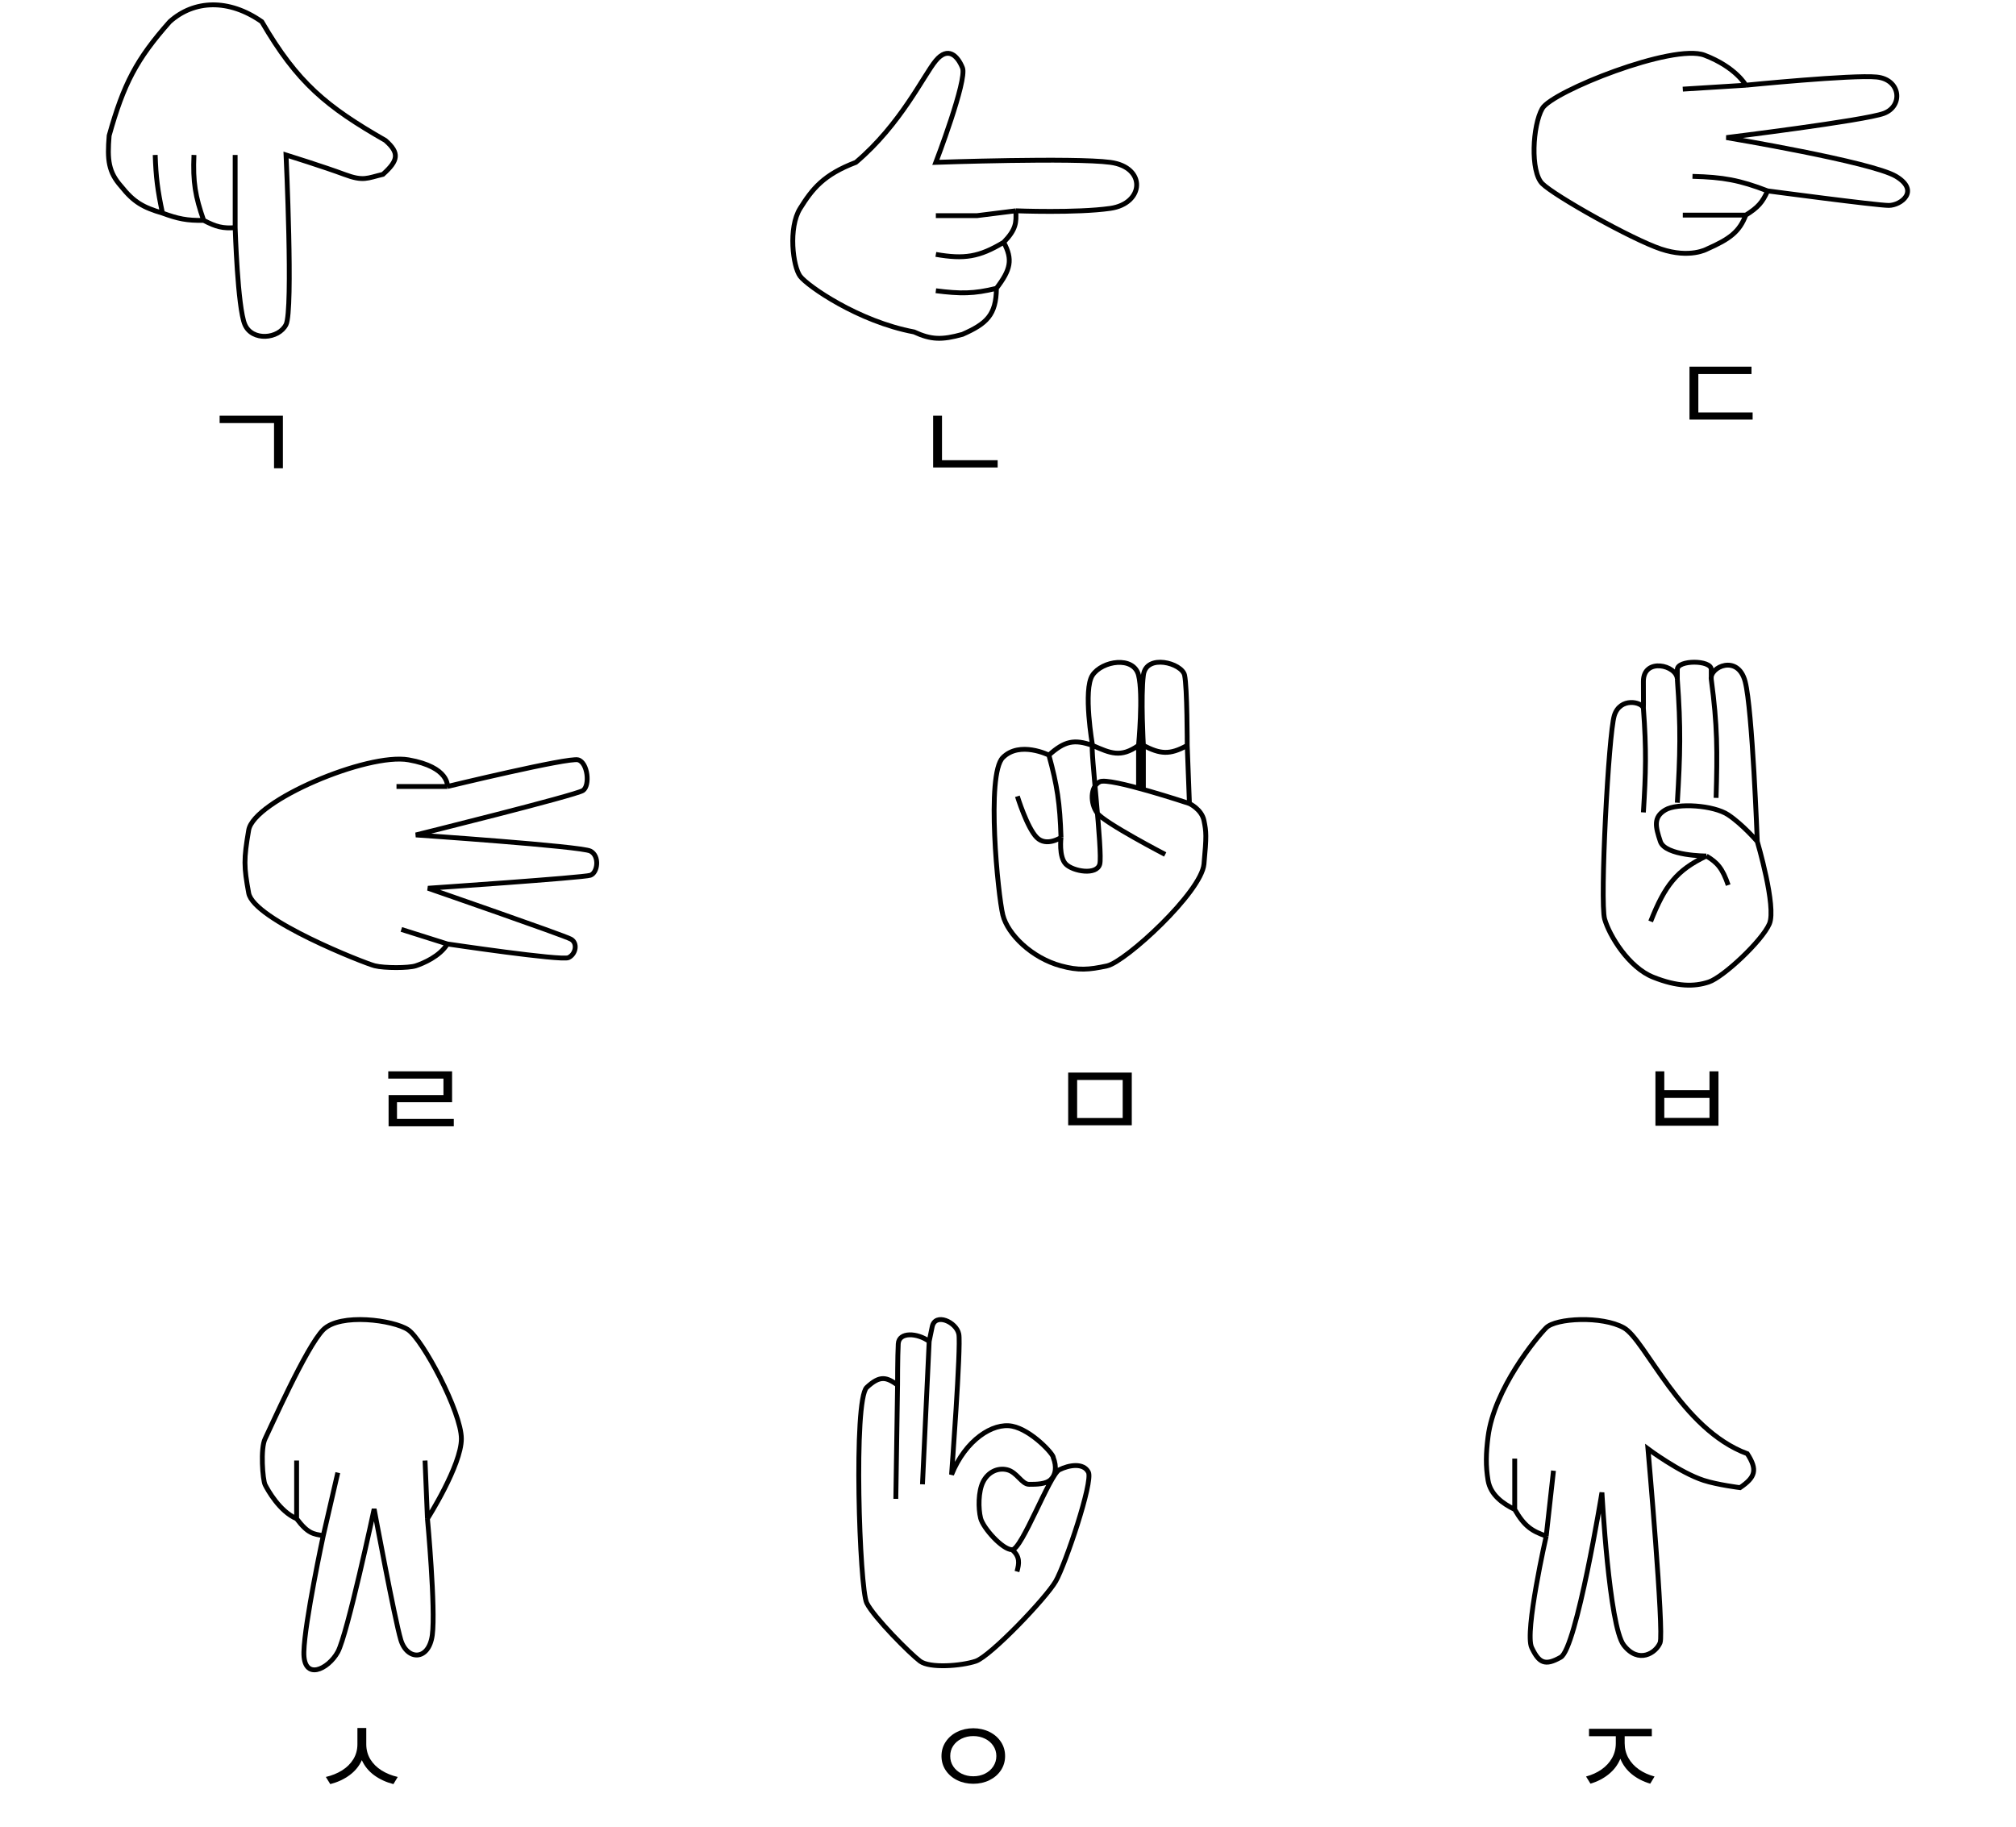
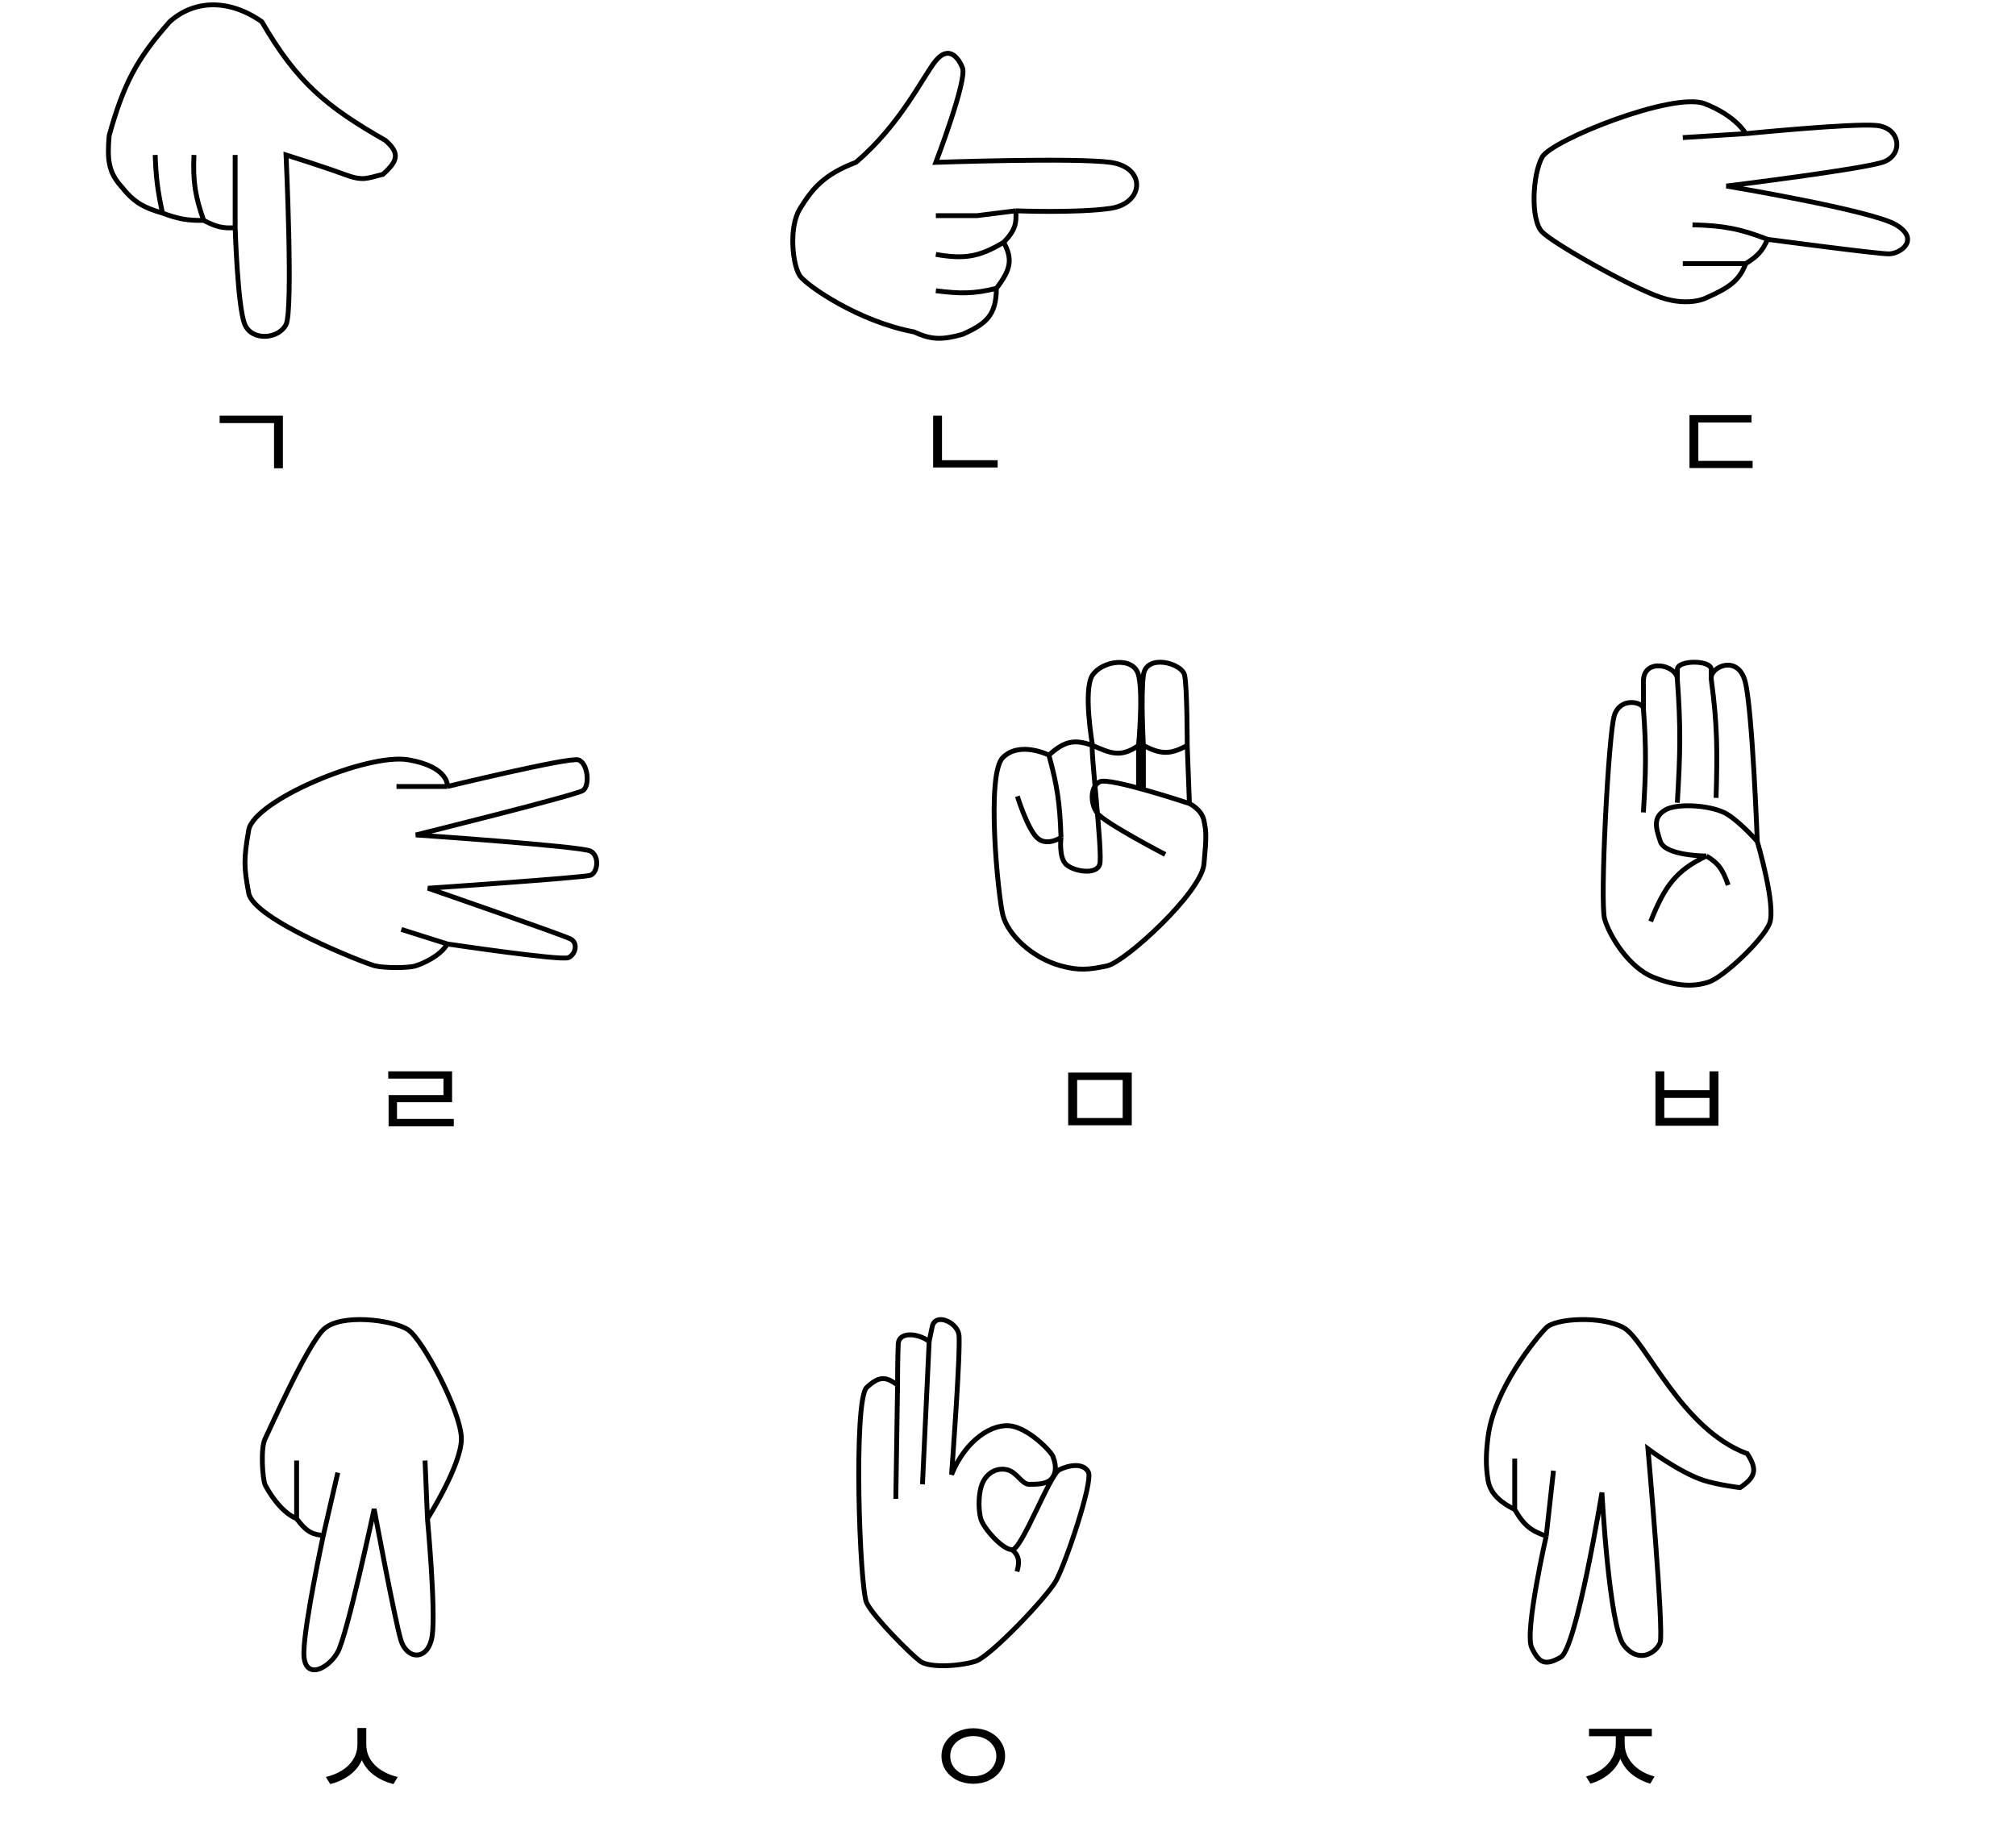
<svg xmlns="http://www.w3.org/2000/svg" width="416" height="377" viewBox="0 0 416 377" fill="none">
  <path d="M33.525 43.98C29.548 42.811 27.608 41.724 25.025 38.48C22.391 35.525 22.099 33.049 22.525 27.98C25.513 17.306 28.165 12.213 35.025 4.48C40.025 -0.02 47.218 -0.298 54.025 4.48C61.371 17.116 67.357 22.008 79.525 28.98C82.507 31.589 82.183 33.135 79.025 35.98C75.753 36.755 75.025 37.48 71.025 35.98C67.025 34.48 59.025 31.98 59.025 31.98C59.025 31.98 60.525 63.98 59.025 66.98C57.525 69.98 52.025 70.48 50.525 66.98C49.025 63.48 48.525 46.98 48.525 46.98M33.525 43.98C32.508 39.203 32.177 36.558 32.025 31.98M33.525 43.98C36.727 45.155 38.571 45.544 42.025 45.48M42.025 45.48C40.304 40.542 39.777 37.618 40.025 31.98M42.025 45.48C44.584 46.824 46.012 47.179 48.525 46.98M48.525 46.98V31.98" stroke="black" />
  <path d="M58.375 96.643H56.547V87.315H45.32V85.791H58.375V96.643Z" fill="black" />
  <path d="M205.611 59.506C205.556 65.061 203.543 66.812 198.611 69.006C194.367 70.183 192.161 70.147 188.611 68.506C177.133 66.357 166.611 59.006 165.111 57.006C163.611 55.006 162.611 47.006 165.111 43.006C167.611 39.006 169.901 36.059 176.611 33.506C185.895 25.655 190.611 15.506 193.111 12.506C195.611 9.506 197.611 11.506 198.611 14.006C199.611 16.506 193.111 33.506 193.111 33.506C193.111 33.506 221.611 32.506 229.111 33.506C236.611 34.506 236.111 42.006 229.111 43.006C222.111 44.006 209.611 43.506 209.611 43.506M205.611 59.506C200.9 60.672 198.138 60.638 193.111 60.006M205.611 59.506C208.552 55.655 209.035 53.573 207.111 50.006M207.111 50.006C202.031 53.073 198.958 53.516 193.111 52.506M207.111 50.006C209.68 47.351 209.739 45.964 209.611 43.506M209.611 43.506L201.611 44.506H193.111" stroke="black" />
  <path d="M205.866 96.479H192.553V85.791H194.381V94.979H205.866V96.479Z" fill="black" />
-   <path d="M360.243 44.397C358.923 47.813 357.015 49.29 352.243 51.397C352.243 51.397 348.743 53.397 342.743 51.397C336.742 49.396 320.743 40.397 318.243 37.897C315.742 35.396 316.242 25.896 318.243 22.396C320.243 18.897 345.243 8.897 351.743 11.396C358.242 13.896 360.243 17.584 360.243 17.584M360.243 44.397H347.243M360.243 44.397C362.736 42.841 363.672 41.781 364.743 39.397M364.743 39.397C358.968 37.167 355.561 36.56 349.243 36.397M364.743 39.397C364.743 39.397 387.243 42.396 389.743 42.397C392.243 42.397 396.242 39.397 391.243 36.397C386.243 33.397 356.243 28.396 356.243 28.396C356.243 28.396 384.742 24.896 388.743 23.396C392.743 21.897 392.243 16.397 387.243 15.896C382.242 15.396 360.243 17.584 360.243 17.584M347.243 18.396L360.243 17.584" stroke="black" />
-   <path d="M361.421 77.198H350.452V85.12H361.655V86.596H348.624V75.674H361.421V77.198Z" fill="black" />
+   <path d="M360.243 54.397C358.923 57.813 357.015 59.29 352.243 61.397C352.243 61.397 348.743 63.397 342.743 61.397C336.742 59.396 320.743 50.397 318.243 47.897C315.742 45.396 316.242 35.896 318.243 32.397C320.243 28.897 345.243 18.897 351.743 21.396C358.242 23.896 360.243 27.584 360.243 27.584M360.243 54.397H347.243M360.243 54.397C362.736 52.841 363.672 51.781 364.743 49.397M364.743 49.397C358.968 47.167 355.561 46.56 349.243 46.397M364.743 49.397C364.743 49.397 387.243 52.396 389.743 52.397C392.243 52.397 396.242 49.397 391.243 46.397C386.243 43.397 356.243 38.397 356.243 38.397C356.243 38.397 384.742 34.896 388.743 33.397C392.743 31.897 392.243 26.397 387.243 25.896C382.242 25.396 360.243 27.584 360.243 27.584M347.243 28.396L360.243 27.584" stroke="black" />
+   <path d="M361.421 87.198H350.452V95.12H361.655V96.596H348.624V85.674H361.421V87.198Z" fill="black" />
  <path d="M92.317 194.819C90.744 197.396 87.317 198.819 85.817 199.319C84.317 199.819 79.317 199.819 77.317 199.319C75.317 198.819 52.317 189.819 51.317 184.319C50.317 178.819 50.274 177.408 51.317 171.319C52.359 165.23 75.817 155.319 84.317 156.819C92.817 158.319 92.317 162.319 92.317 162.319M92.317 194.819L82.817 191.819M92.317 194.819C92.317 194.819 115.794 198.319 117.294 197.643C118.794 196.966 119.294 194.643 117.794 193.819C116.294 192.996 88.317 183.319 88.317 183.319C88.317 183.319 120.294 181.143 121.817 180.643C123.339 180.143 123.794 176.643 121.817 175.643C119.839 174.643 85.817 172.319 85.817 172.319C85.817 172.319 118.794 164.143 120.294 163.143C121.794 162.143 121.294 157.366 119.294 156.819C117.294 156.272 92.317 162.319 92.317 162.319M81.817 162.319H92.317" stroke="black" />
  <path d="M93.288 227.481H81.921V230.927H93.639V232.45H80.186V226.005H91.507V222.606H80.116V221.106H93.288V227.481Z" fill="black" />
  <path d="M245.437 165.843C245.437 165.843 247.96 167.019 248.437 169.343C248.914 171.667 248.984 172.522 248.437 178.343C247.89 184.164 232.239 198.519 228.437 199.343C224.635 200.167 222.518 200.313 218.937 199.343C212.927 197.715 207.937 192.843 206.937 188.843C205.937 184.843 203.437 159.843 206.937 156.343C210.437 152.843 216.437 155.843 216.437 155.843M245.437 165.843C245.437 165.843 228.937 160.343 226.937 161.343C224.937 162.343 224.937 165.843 226.437 167.843C227.937 169.843 240.437 176.343 240.437 176.343M245.437 165.843L244.984 153.843M225.437 153.843C225.437 153.843 223.437 142.343 225.437 139.343C227.437 136.343 233.937 135.343 234.937 139.343C235.937 143.343 234.937 153.843 234.937 153.843M225.437 153.843C221.674 152.525 219.686 152.912 216.437 155.843M225.437 153.843C224.935 154.045 227.559 175.994 226.937 178.343C226.315 180.692 221.437 179.843 219.937 178.343C218.437 176.843 218.937 172.843 218.937 172.843M225.437 153.843C229.147 155.448 231.227 156.46 234.937 153.843M216.437 155.843C218.141 162.038 218.71 165.743 218.937 172.843M209.937 164.343C209.937 164.343 211.937 170.843 213.937 172.843C215.937 174.843 218.937 172.843 218.937 172.843M234.937 153.843V162.343H235.937V153.843M235.937 153.843C235.937 153.843 235.372 143.843 235.937 139.343C236.502 134.843 243.89 136.843 244.437 139.343C244.984 141.843 244.984 153.843 244.984 153.843M235.937 153.843C239.383 155.632 241.355 155.866 244.984 153.843" stroke="black" />
  <path d="M233.541 232.239H220.416V221.364H233.541V232.239ZM222.267 230.739H231.666V222.888H222.267V230.739Z" fill="black" />
  <path d="M362.613 173.667C362.613 173.667 366.613 187.167 365.113 190.667C363.613 194.167 355.613 201.666 352.613 202.666C349.613 203.666 346.113 203.667 341.113 201.666C336.113 199.666 332.113 193.167 331.113 189.667C330.113 186.167 331.913 151.493 333.113 147.667C334.313 143.84 338.833 144.846 339.113 146.167M362.613 173.667C362.613 173.667 361.613 146.414 360.113 140.667C358.614 134.919 352.731 137.682 353.113 140.167M362.613 173.667C362.613 173.667 359.613 170.167 356.613 168.167C353.613 166.167 346.113 165.667 343.613 167.167C341.113 168.667 341.613 170.667 342.613 173.667C343.613 176.667 352.113 176.667 352.113 176.667M353.113 140.167C354.401 149.737 354.389 155.102 354.113 164.667M353.113 140.167C353.113 140.167 353.113 140.167 353.113 138.167C353.113 136.167 346.113 136.167 346.113 138.167C346.113 140.167 346.113 140.167 346.113 140.167M346.113 165.667C346.715 155.771 346.86 150.203 346.113 140.167M346.113 140.167C346.046 137.251 339.077 135.627 339.113 140.667C339.149 145.706 339.113 146.167 339.113 146.167M339.113 167.667C339.621 159.46 339.755 154.799 339.113 146.167M356.613 182.667C355.425 179.183 354.369 178.01 352.113 176.667M352.113 176.667C345.977 179.605 343.565 182.7 340.613 190.167" stroke="black" />
  <path d="M343.425 224.997H352.753V221.106H354.604V232.333H341.597V221.106H343.425V224.997ZM352.753 230.716V226.591H343.425V230.716H352.753Z" fill="black" />
  <path d="M61.205 313.433C57.685 311.944 55.205 307.433 54.705 306.433C54.205 305.433 53.705 298.933 54.705 296.933C55.705 294.933 63.205 277.933 66.705 274.433C70.205 270.933 81.205 272.433 84.205 274.433C87.205 276.433 95.205 291.433 95.205 296.933C95.205 302.433 88.205 313.433 88.205 313.433M61.205 313.433V301.433M61.205 313.433C63.587 316.583 64.689 316.584 66.705 316.933M66.705 316.933L69.705 303.933M66.705 316.933C66.705 316.933 62.85 334.845 62.705 340.933C62.56 347.022 67.735 344.551 69.705 340.933C71.675 337.315 77.205 311.433 77.205 311.433C77.205 311.433 81.431 334.165 82.705 338.433C83.979 342.701 88.486 342.842 89.205 337.433C89.924 332.024 88.205 313.433 88.205 313.433M87.705 301.433L88.205 313.433" stroke="black" />
  <path d="M75.58 359.984C75.58 361.125 75.858 362.156 76.412 363.078C76.975 363.992 77.744 364.758 78.721 365.375C79.705 365.992 80.823 366.445 82.073 366.734L81.182 368.211C79.666 367.82 78.338 367.207 77.198 366.371C76.065 365.535 75.221 364.5 74.666 363.266C74.112 364.5 73.264 365.535 72.123 366.371C70.99 367.207 69.666 367.82 68.151 368.211L67.237 366.734C68.487 366.445 69.604 365.992 70.588 365.375C71.573 364.758 72.346 363.992 72.908 363.078C73.471 362.156 73.752 361.125 73.752 359.984V356.633H75.58V359.984Z" fill="black" />
  <path d="M208.852 319.838C210.852 319.838 216.59 304.338 218.59 303.338C220.59 302.338 223.59 301.838 224.59 303.838C225.59 305.838 219.852 322.838 217.852 326.338C215.852 329.838 204.352 341.838 201.352 342.838C198.352 343.838 191.852 344.338 189.852 342.838C187.852 341.338 180.352 333.838 178.852 330.838C177.352 327.838 176.055 288.942 178.852 286.338C181.648 283.734 182.96 284.261 185.213 285.838M208.852 319.838C206.852 319.838 202.852 315.338 202.352 313.338C201.852 311.338 201.852 307.838 202.852 305.838C203.852 303.838 205.852 302.838 207.852 303.338C209.852 303.838 210.852 306.338 212.352 306.338C213.852 306.338 215.852 306.338 216.852 305.338C217.852 304.338 218.082 302.74 217.352 300.838C217.491 300.199 212.832 295.116 208.852 294.338C204.871 293.561 199.221 297.195 196.352 304.338C196.352 304.338 198.334 277.832 197.852 275.338C197.369 272.844 192.969 270.838 192.352 273.838C191.734 276.838 191.734 276.838 191.734 276.838M208.852 319.838C210.531 321.276 210.307 322.668 209.852 324.338M190.352 306.338L191.734 276.838M191.734 276.838C189.303 275.066 185.49 274.838 185.352 277.338C185.213 279.838 185.213 285.838 185.213 285.838M184.852 309.338L185.213 285.838" stroke="black" />
  <path d="M200.839 356.68C202.057 356.688 203.167 356.938 204.167 357.43C205.167 357.922 205.956 358.605 206.534 359.48C207.112 360.348 207.401 361.328 207.401 362.422C207.401 363.508 207.112 364.488 206.534 365.363C205.956 366.23 205.167 366.91 204.167 367.402C203.167 367.895 202.057 368.141 200.839 368.141C199.62 368.141 198.51 367.895 197.51 367.402C196.51 366.91 195.721 366.23 195.143 365.363C194.565 364.488 194.276 363.508 194.276 362.422C194.276 361.328 194.565 360.348 195.143 359.48C195.721 358.605 196.51 357.922 197.51 357.43C198.51 356.938 199.62 356.688 200.839 356.68ZM200.839 358.297C199.956 358.297 199.147 358.477 198.413 358.836C197.686 359.188 197.112 359.68 196.69 360.312C196.276 360.938 196.073 361.641 196.081 362.422C196.073 363.203 196.28 363.914 196.702 364.555C197.124 365.188 197.698 365.688 198.425 366.055C199.151 366.414 199.956 366.594 200.839 366.594C201.721 366.594 202.526 366.414 203.253 366.055C203.979 365.688 204.55 365.188 204.964 364.555C205.385 363.914 205.596 363.203 205.596 362.422C205.596 361.641 205.385 360.938 204.964 360.312C204.55 359.68 203.979 359.188 203.253 358.836C202.526 358.477 201.721 358.297 200.839 358.297Z" fill="black" />
  <path d="M312.559 311.526C310.102 310.324 307.559 308.526 307.059 305.526C306.56 302.526 306.618 300.013 307.059 296.526C308.311 286.647 317.059 276.026 319.059 274.026C321.059 272.026 330.559 271.526 335.059 274.026C339.559 276.526 346.843 294.981 360.559 300.026C362.703 303.365 362.234 304.867 359.059 307.026C359.059 307.026 354.401 306.447 351.559 305.526C346.652 303.936 340.059 299.026 340.059 299.026C340.059 299.026 343.403 336.899 342.559 339.026C341.716 341.154 338.103 343.476 335.059 339.526C332.016 335.577 330.559 308.026 330.559 308.026C330.559 308.026 325.312 340.175 322.059 342.026C318.807 343.877 317.571 343.22 316.059 340.026C314.548 336.833 319.059 317.026 319.059 317.026M312.559 311.526V301.026M312.559 311.526C314.574 315.024 316.093 315.977 319.059 317.026M319.059 317.026L320.559 303.526" stroke="black" />
  <path d="M335.25 359.773C335.25 360.891 335.512 361.914 336.035 362.844C336.559 363.766 337.285 364.551 338.215 365.199C339.145 365.84 340.211 366.32 341.414 366.641L340.523 368.117C339.062 367.688 337.793 367.035 336.715 366.16C335.645 365.285 334.859 364.223 334.359 362.973C333.844 364.223 333.047 365.285 331.969 366.16C330.898 367.035 329.641 367.688 328.195 368.117L327.281 366.641C328.477 366.32 329.535 365.84 330.457 365.199C331.387 364.551 332.113 363.766 332.637 362.844C333.16 361.914 333.422 360.891 333.422 359.773V358.32H327.891V356.797H340.852V358.32H335.25V359.773Z" fill="black" />
</svg>
